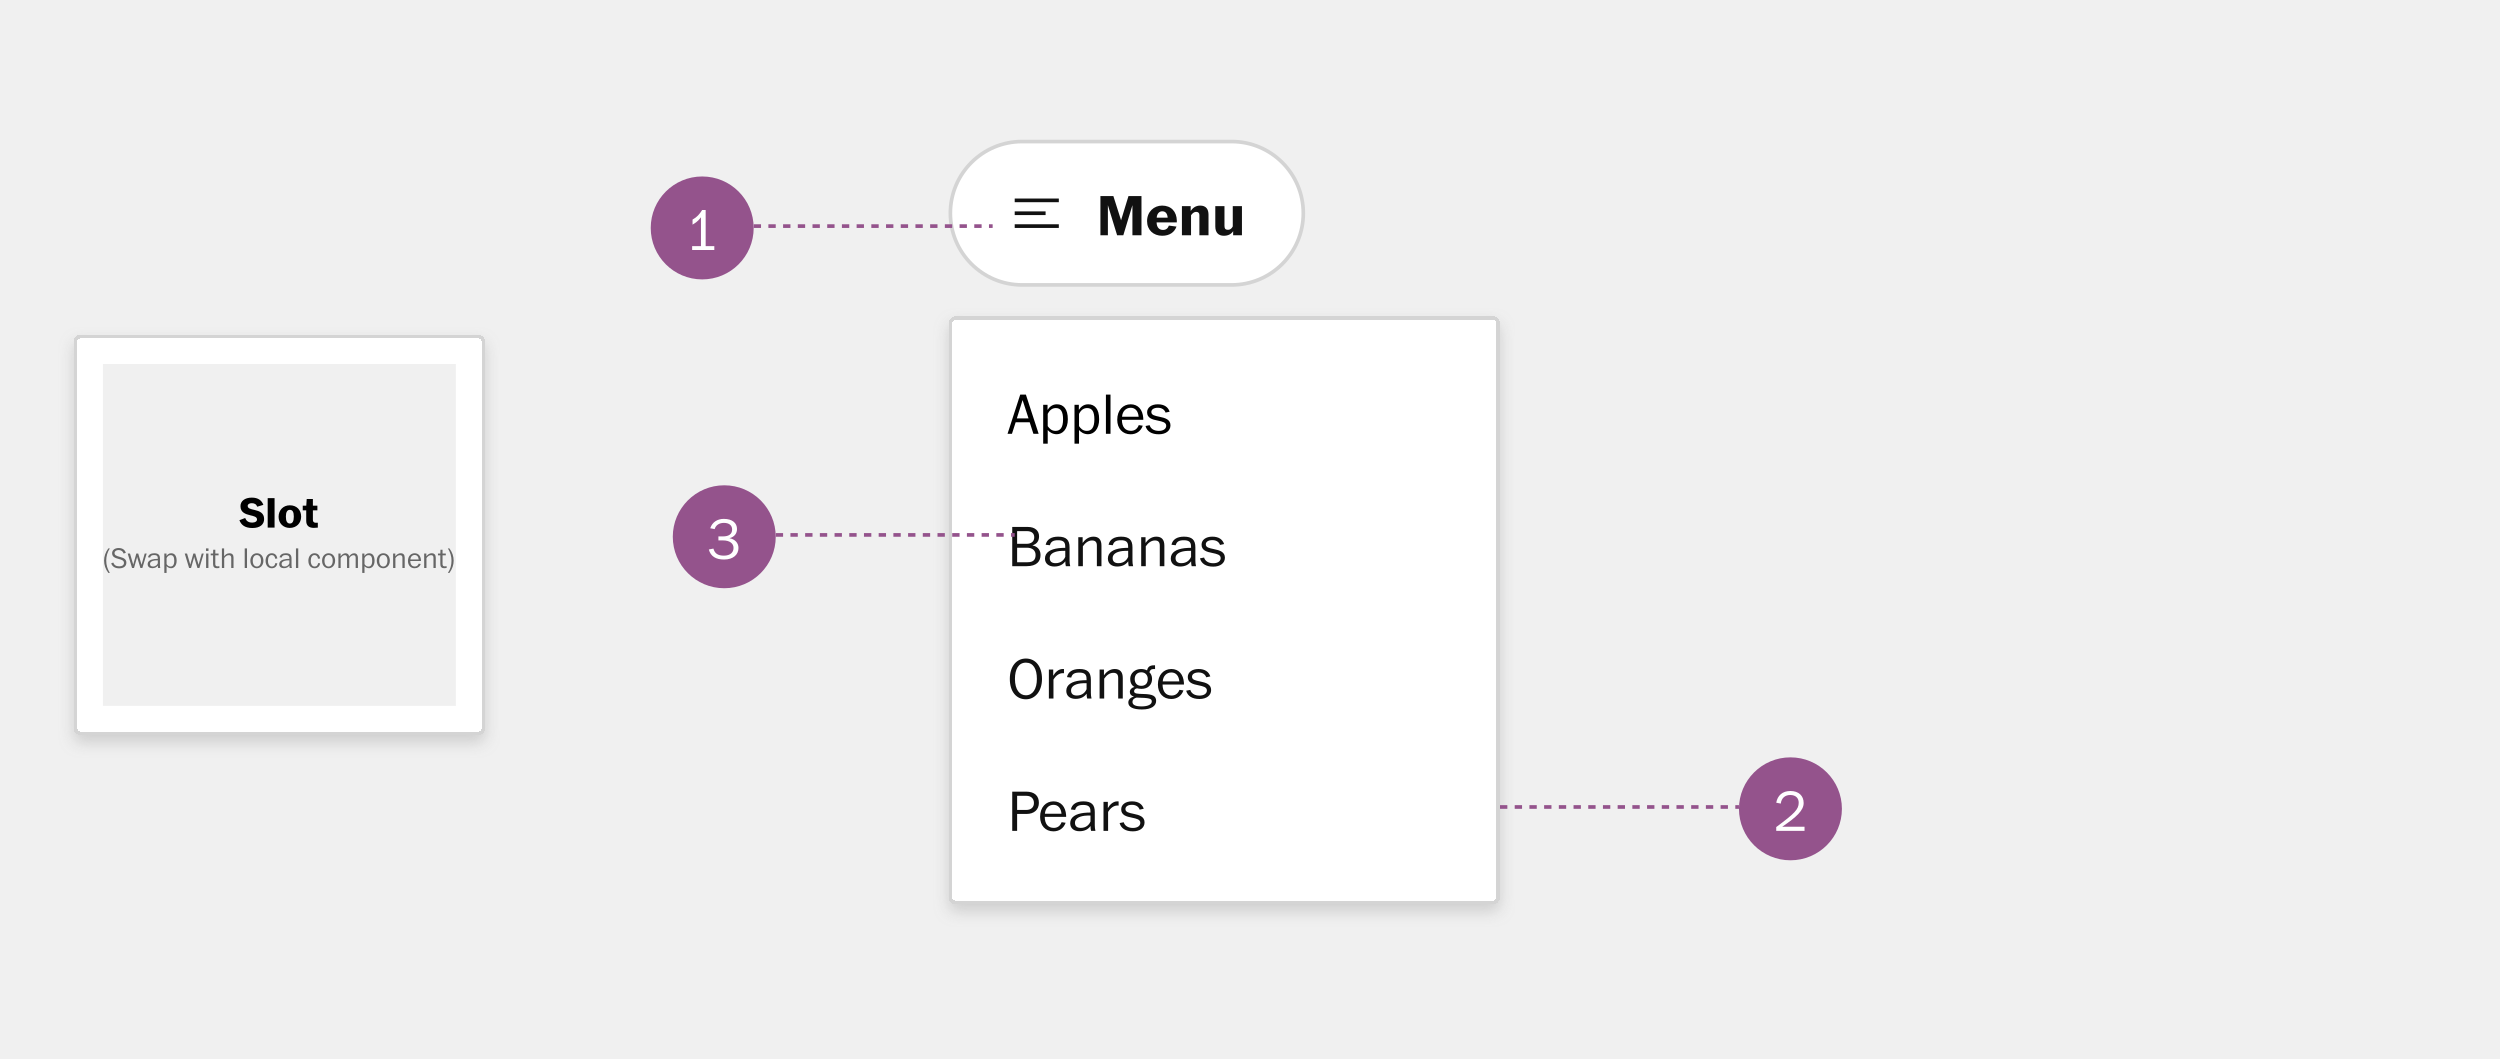
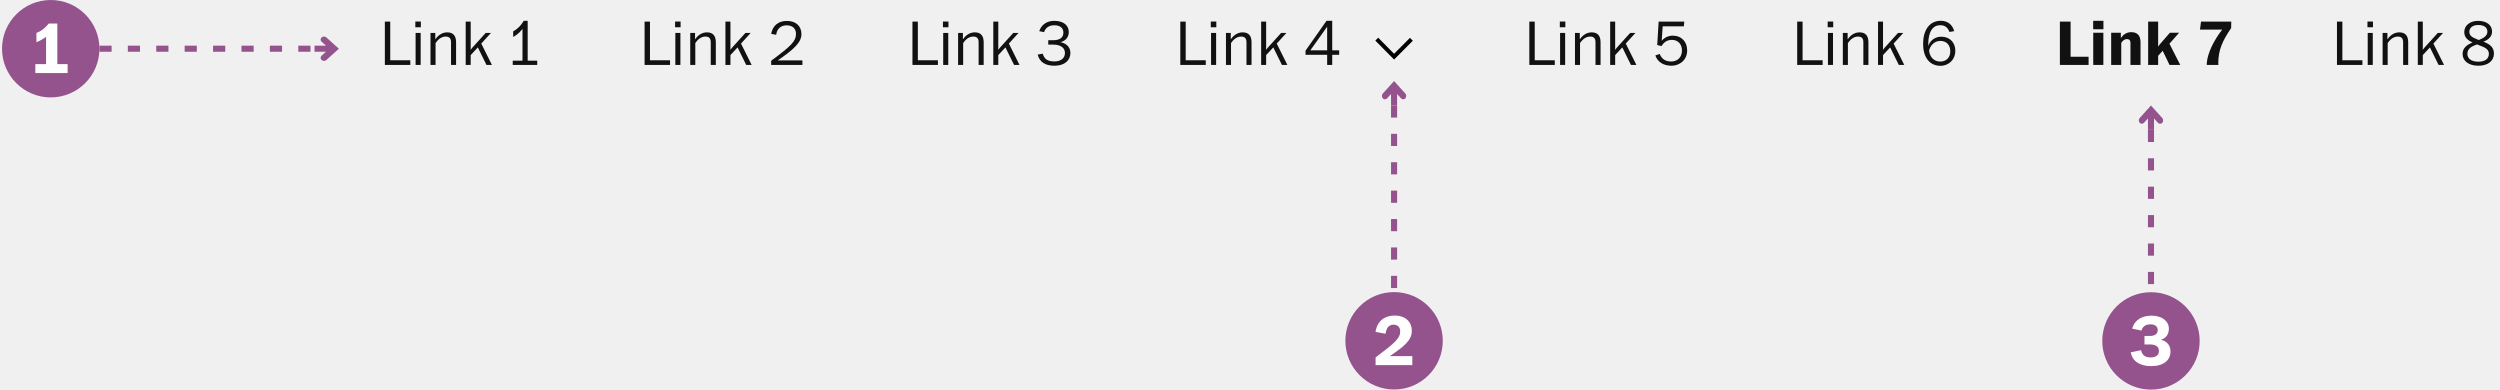
- <svg xmlns="http://www.w3.org/2000/svg" width="680" height="288" viewBox="0 0 680 288" fill="none">
-   <rect width="680" height="288" fill="#F0F0F0" />
-   <g filter="url(#filter0_d_1804_627)">
-     <rect x="258" y="86" width="150" height="160" rx="2" fill="white" shape-rendering="crispEdges" />
-     <path d="M275.248 118L276.256 114.864H280.08L281.088 118H282.512L279.04 107.328H277.504L274.048 118H275.248ZM278.144 108.816L279.76 113.808H276.576L278.144 108.816ZM287.443 118.112C289.027 118.112 290.451 116.72 290.451 114.048C290.451 111.2 289.235 109.968 287.475 109.968C286.211 109.968 285.411 110.736 284.931 111.504V110.112H283.747V120.672H284.979V116.96C285.459 117.536 286.291 118.112 287.443 118.112ZM287.107 117.2C285.971 117.2 285.395 116.496 284.979 115.904V112.576C285.539 111.472 286.275 110.992 287.187 110.992C288.547 110.992 289.155 111.968 289.155 114.08C289.155 116.352 288.355 117.2 287.107 117.2ZM295.959 118.112C297.543 118.112 298.967 116.72 298.967 114.048C298.967 111.2 297.751 109.968 295.991 109.968C294.727 109.968 293.927 110.736 293.447 111.504V110.112H292.263V120.672H293.495V116.96C293.975 117.536 294.807 118.112 295.959 118.112ZM295.623 117.2C294.487 117.2 293.911 116.496 293.495 115.904V112.576C294.055 111.472 294.791 110.992 295.703 110.992C297.063 110.992 297.671 111.968 297.671 114.08C297.671 116.352 296.871 117.2 295.623 117.2ZM302.058 118V107.328H300.81V118H302.058ZM307.505 118.128C309.073 118.128 310.289 117.312 310.833 115.792L309.745 115.632C309.297 116.8 308.481 117.184 307.617 117.184C306.081 117.184 305.185 116.176 305.153 114.192H310.977C310.961 114.016 310.977 113.84 310.961 113.664C310.801 111.472 309.601 109.968 307.537 109.968C305.505 109.968 303.889 111.52 303.889 114.192C303.889 116.544 305.345 118.128 307.505 118.128ZM305.201 113.344C305.297 111.856 306.273 110.912 307.537 110.912C308.801 110.912 309.585 111.824 309.713 113.344H305.201ZM315.196 118.128C317.116 118.128 318.364 117.152 318.364 115.696C318.364 114.128 316.988 113.68 315.372 113.36C314.108 113.088 313.164 112.928 313.164 112.064C313.164 111.344 313.884 110.912 314.94 110.912C316.012 110.912 316.732 111.392 317.036 112.224L318.14 111.984C317.74 110.752 316.716 109.968 314.94 109.968C313.18 109.968 312.012 110.848 312.012 112.144C312.012 113.696 313.372 114.112 314.988 114.416C316.156 114.672 317.212 114.864 317.212 115.808C317.212 116.64 316.444 117.2 315.196 117.2C313.836 117.2 312.956 116.576 312.7 115.648L311.58 115.872C311.964 117.312 313.196 118.128 315.196 118.128Z" fill="black" />
-     <path d="M275.328 154H279.248C282 154 283.024 152.672 283.024 150.96C283.024 149.312 281.92 148.544 280.8 148.352C282.048 147.952 282.624 147.152 282.624 145.856C282.624 144.48 281.632 143.328 279.568 143.328H275.328V154ZM276.656 148.976H279.296C280.88 148.976 281.68 149.776 281.68 150.96C281.68 152.224 281.072 152.928 279.504 152.928H276.656V148.976ZM276.656 144.464H279.296C280.624 144.464 281.312 145.088 281.312 146.144C281.312 147.312 280.496 147.92 279.184 147.92H276.656V144.464ZM286.744 154.096C288.216 154.096 289.144 153.536 289.768 152.672C289.752 153.072 289.816 153.728 289.912 154H291.096C290.968 153.504 290.92 152.96 290.92 152.464V148.88C290.92 146.896 290.056 145.968 287.816 145.968C285.944 145.968 284.712 146.736 284.424 148.176L285.576 148.304C285.832 147.296 286.504 146.944 287.784 146.944C289.112 146.944 289.624 147.408 289.72 148.272C289.752 148.464 289.752 148.736 289.752 149.008C289.128 149.024 288.6 149.024 287.96 149.104C285.8 149.36 284.232 150.208 284.232 151.92C284.232 153.36 285.352 154.096 286.744 154.096ZM287.112 153.184C286.056 153.184 285.528 152.704 285.528 151.792C285.528 150.8 286.408 150.112 288.12 149.888C288.616 149.824 289.192 149.824 289.752 149.824V151.456C289.416 152.272 288.616 153.184 287.112 153.184ZM294.542 154V148.592C295.198 147.648 296.03 147.008 297.038 147.008C297.934 147.008 298.35 147.456 298.35 148.4V154H299.598V148.416C299.598 146.8 298.878 145.968 297.406 145.968C295.998 145.968 295.022 146.896 294.478 147.68V146.112H293.294V154H294.542ZM303.854 154.096C305.326 154.096 306.254 153.536 306.878 152.672C306.862 153.072 306.926 153.728 307.022 154H308.206C308.078 153.504 308.03 152.96 308.03 152.464V148.88C308.03 146.896 307.166 145.968 304.926 145.968C303.054 145.968 301.822 146.736 301.534 148.176L302.686 148.304C302.942 147.296 303.614 146.944 304.894 146.944C306.222 146.944 306.734 147.408 306.83 148.272C306.862 148.464 306.862 148.736 306.862 149.008C306.238 149.024 305.71 149.024 305.07 149.104C302.91 149.36 301.342 150.208 301.342 151.92C301.342 153.36 302.462 154.096 303.854 154.096ZM304.222 153.184C303.166 153.184 302.638 152.704 302.638 151.792C302.638 150.8 303.518 150.112 305.23 149.888C305.726 149.824 306.302 149.824 306.862 149.824V151.456C306.526 152.272 305.726 153.184 304.222 153.184ZM311.651 154V148.592C312.307 147.648 313.139 147.008 314.147 147.008C315.043 147.008 315.459 147.456 315.459 148.4V154H316.707V148.416C316.707 146.8 315.987 145.968 314.515 145.968C313.107 145.968 312.131 146.896 311.587 147.68V146.112H310.403V154H311.651ZM320.963 154.096C322.435 154.096 323.363 153.536 323.987 152.672C323.971 153.072 324.035 153.728 324.131 154H325.315C325.187 153.504 325.139 152.96 325.139 152.464V148.88C325.139 146.896 324.275 145.968 322.035 145.968C320.163 145.968 318.931 146.736 318.643 148.176L319.795 148.304C320.051 147.296 320.723 146.944 322.003 146.944C323.331 146.944 323.843 147.408 323.939 148.272C323.971 148.464 323.971 148.736 323.971 149.008C323.347 149.024 322.819 149.024 322.179 149.104C320.019 149.36 318.451 150.208 318.451 151.92C318.451 153.36 319.571 154.096 320.963 154.096ZM321.331 153.184C320.275 153.184 319.747 152.704 319.747 151.792C319.747 150.8 320.627 150.112 322.339 149.888C322.835 149.824 323.411 149.824 323.971 149.824V151.456C323.635 152.272 322.835 153.184 321.331 153.184ZM330.009 154.128C331.929 154.128 333.177 153.152 333.177 151.696C333.177 150.128 331.801 149.68 330.185 149.36C328.921 149.088 327.977 148.928 327.977 148.064C327.977 147.344 328.697 146.912 329.753 146.912C330.825 146.912 331.545 147.392 331.849 148.224L332.953 147.984C332.553 146.752 331.529 145.968 329.753 145.968C327.993 145.968 326.825 146.848 326.825 148.144C326.825 149.696 328.185 150.112 329.801 150.416C330.969 150.672 332.025 150.864 332.025 151.808C332.025 152.64 331.257 153.2 330.009 153.2C328.649 153.2 327.769 152.576 327.513 151.648L326.393 151.872C326.777 153.312 328.009 154.128 330.009 154.128Z" fill="#111111" />
-     <path d="M279.04 190.208C281.6 190.208 283.424 187.952 283.424 184.672C283.424 181.2 281.632 179.12 279.04 179.12C276.512 179.12 274.672 181.216 274.672 184.672C274.672 188.128 276.448 190.208 279.04 190.208ZM279.04 189.12C277.392 189.12 276.064 187.648 276.064 184.672C276.064 181.984 277.072 180.24 279.04 180.24C281.04 180.24 282.032 181.904 282.032 184.672C282.032 187.424 280.896 189.12 279.04 189.12ZM286.542 190V184.848C287.198 183.744 288.126 183.104 289.054 183.104C289.15 183.104 289.31 183.104 289.406 183.12V181.984C289.278 181.968 289.182 181.968 289.038 181.968C287.918 181.968 286.99 182.88 286.478 183.808V182.112H285.294V190H286.542ZM292.541 190.096C294.013 190.096 294.941 189.536 295.565 188.672C295.549 189.072 295.613 189.728 295.709 190H296.893C296.765 189.504 296.717 188.96 296.717 188.464V184.88C296.717 182.896 295.853 181.968 293.613 181.968C291.741 181.968 290.509 182.736 290.221 184.176L291.373 184.304C291.629 183.296 292.301 182.944 293.581 182.944C294.909 182.944 295.421 183.408 295.517 184.272C295.549 184.464 295.549 184.736 295.549 185.008C294.925 185.024 294.397 185.024 293.757 185.104C291.597 185.36 290.029 186.208 290.029 187.92C290.029 189.36 291.149 190.096 292.541 190.096ZM292.909 189.184C291.853 189.184 291.325 188.704 291.325 187.792C291.325 186.8 292.205 186.112 293.917 185.888C294.413 185.824 294.989 185.824 295.549 185.824V187.456C295.213 188.272 294.413 189.184 292.909 189.184ZM300.339 190V184.592C300.995 183.648 301.827 183.008 302.835 183.008C303.731 183.008 304.147 183.456 304.147 184.4V190H305.395V184.416C305.395 182.8 304.675 181.968 303.203 181.968C301.795 181.968 300.819 182.896 300.275 183.68V182.112H299.091V190H300.339ZM310.612 192.976C313.172 192.976 314.468 192.016 314.468 190.64C314.468 189.344 313.572 188.816 311.06 188.768C309.46 188.72 308.468 188.72 308.468 188.016C308.468 187.536 308.916 187.232 309.332 187.232C309.46 187.264 309.972 187.376 310.484 187.376C312.276 187.376 313.364 186.24 313.364 184.672C313.364 183.856 313.06 183.232 312.644 182.864C312.772 182.288 313.108 181.952 313.908 181.968C314.004 181.968 314.084 181.984 314.18 182L314.164 180.96C314.116 180.96 314.02 180.96 313.972 180.96C312.628 180.944 312.196 181.488 312.004 182.352C311.524 182.096 310.948 181.968 310.356 181.968C308.772 181.968 307.412 183.056 307.412 184.672C307.412 185.632 307.796 186.448 308.564 186.848C307.86 187.04 307.316 187.52 307.316 188.192C307.316 188.8 307.636 189.248 308.436 189.472C307.476 189.712 306.9 190.304 306.9 191.088C306.9 192.304 308.18 192.976 310.612 192.976ZM310.42 186.544C309.348 186.544 308.644 185.904 308.644 184.672C308.644 183.68 309.252 182.864 310.42 182.864C311.604 182.864 312.196 183.728 312.196 184.688C312.196 185.872 311.54 186.544 310.42 186.544ZM310.516 192.144C308.756 192.144 308.036 191.696 308.036 190.944C308.036 190.24 308.516 189.92 309.14 189.744C312.692 189.824 313.284 190 313.284 190.8C313.284 191.6 312.276 192.144 310.516 192.144ZM318.568 190.128C320.136 190.128 321.352 189.312 321.896 187.792L320.808 187.632C320.36 188.8 319.544 189.184 318.68 189.184C317.144 189.184 316.248 188.176 316.216 186.192H322.04C322.024 186.016 322.04 185.84 322.024 185.664C321.864 183.472 320.664 181.968 318.6 181.968C316.568 181.968 314.952 183.52 314.952 186.192C314.952 188.544 316.408 190.128 318.568 190.128ZM316.264 185.344C316.36 183.856 317.336 182.912 318.6 182.912C319.864 182.912 320.648 183.824 320.776 185.344H316.264ZM326.259 190.128C328.179 190.128 329.427 189.152 329.427 187.696C329.427 186.128 328.051 185.68 326.435 185.36C325.171 185.088 324.227 184.928 324.227 184.064C324.227 183.344 324.947 182.912 326.003 182.912C327.075 182.912 327.795 183.392 328.099 184.224L329.203 183.984C328.803 182.752 327.779 181.968 326.003 181.968C324.243 181.968 323.075 182.848 323.075 184.144C323.075 185.696 324.435 186.112 326.051 186.416C327.219 186.672 328.275 186.864 328.275 187.808C328.275 188.64 327.507 189.2 326.259 189.2C324.899 189.2 324.019 188.576 323.763 187.648L322.643 187.872C323.027 189.312 324.259 190.128 326.259 190.128Z" fill="#111111" />
-     <path d="M276.656 226V221.392H279.248C281.296 221.392 282.576 220.208 282.576 218.368C282.576 216.48 281.424 215.328 279.104 215.328H275.328V226H276.656ZM276.656 216.464H279.216C280.432 216.464 281.232 217.216 281.232 218.416C281.232 219.6 280.432 220.304 279.12 220.304H276.656V216.464ZM286.521 226.128C288.089 226.128 289.305 225.312 289.849 223.792L288.761 223.632C288.313 224.8 287.497 225.184 286.633 225.184C285.097 225.184 284.201 224.176 284.169 222.192H289.993C289.977 222.016 289.993 221.84 289.977 221.664C289.817 219.472 288.617 217.968 286.553 217.968C284.521 217.968 282.905 219.52 282.905 222.192C282.905 224.544 284.361 226.128 286.521 226.128ZM284.217 221.344C284.313 219.856 285.289 218.912 286.553 218.912C287.817 218.912 288.601 219.824 288.729 221.344H284.217ZM293.604 226.096C295.076 226.096 296.004 225.536 296.628 224.672C296.612 225.072 296.676 225.728 296.772 226H297.956C297.828 225.504 297.78 224.96 297.78 224.464V220.88C297.78 218.896 296.916 217.968 294.676 217.968C292.804 217.968 291.572 218.736 291.284 220.176L292.436 220.304C292.692 219.296 293.364 218.944 294.644 218.944C295.972 218.944 296.484 219.408 296.58 220.272C296.612 220.464 296.612 220.736 296.612 221.008C295.988 221.024 295.46 221.024 294.82 221.104C292.66 221.36 291.092 222.208 291.092 223.92C291.092 225.36 292.212 226.096 293.604 226.096ZM293.972 225.184C292.916 225.184 292.388 224.704 292.388 223.792C292.388 222.8 293.268 222.112 294.98 221.888C295.476 221.824 296.052 221.824 296.612 221.824V223.456C296.276 224.272 295.476 225.184 293.972 225.184ZM301.401 226V220.848C302.057 219.744 302.985 219.104 303.913 219.104C304.009 219.104 304.169 219.104 304.265 219.12V217.984C304.137 217.968 304.041 217.968 303.897 217.968C302.777 217.968 301.849 218.88 301.337 219.808V218.112H300.153V226H301.401ZM308.149 226.128C310.069 226.128 311.317 225.152 311.317 223.696C311.317 222.128 309.941 221.68 308.325 221.36C307.061 221.088 306.117 220.928 306.117 220.064C306.117 219.344 306.837 218.912 307.893 218.912C308.965 218.912 309.685 219.392 309.989 220.224L311.093 219.984C310.693 218.752 309.669 217.968 307.893 217.968C306.133 217.968 304.965 218.848 304.965 220.144C304.965 221.696 306.325 222.112 307.941 222.416C309.109 222.672 310.165 222.864 310.165 223.808C310.165 224.64 309.397 225.2 308.149 225.2C306.789 225.2 305.909 224.576 305.653 223.648L304.533 223.872C304.917 225.312 306.149 226.128 308.149 226.128Z" fill="#111111" />
-     <rect x="258.5" y="86.5" width="149" height="159" rx="1.5" stroke="#D4D4D4" shape-rendering="crispEdges" />
+ <svg xmlns="http://www.w3.org/2000/svg" width="616" height="96" viewBox="0 0 616 96" fill="none">
+   <g clip-path="url(#uutvq5ov7a)">
+     <path d="M101.1 16.002h-6.272V5.33h1.328v9.52h4.944v1.152zm2.6-9.28h-1.36V5.314h1.36v1.408zm-.048 9.28h-1.248V8.114h1.248v7.888zm3.671 0h-1.248V8.114h1.184v1.568c.544-.784 1.52-1.712 2.928-1.712 1.472 0 2.192.832 2.192 2.448v5.584h-1.248v-5.6c0-.944-.416-1.392-1.312-1.392-1.008 0-1.84.64-2.496 1.584v5.408zm8.656 0h-1.232V5.33h1.232v6.176l-.016.768.448-.56 3.264-3.6h1.296l-2.384 2.624 2.624 5.264h-1.344l-2.128-4.32-1.76 1.888v2.432zm16.392 0h-6.032v-1.056h2.4v-7.84c-.384.448-.768 1.136-2.288 2V7.73c1.168-.64 1.92-1.472 2.608-2.608h.96v9.824h2.352v1.056z" fill="#111" />
  </g>
-   <g filter="url(#filter1_d_1804_627)">
-     <rect x="20" y="91" width="112" height="109.001" rx="2" fill="white" shape-rendering="crispEdges" />
-     <rect width="96" height="93.001" transform="translate(28 99)" fill="#F0F0F0" />
-     <path d="M68.648 143.62C70.796 143.62 71.84 142.6 71.84 141.184C71.84 139.516 70.592 139.024 69.26 138.712C68.156 138.448 67.376 138.316 67.376 137.608C67.376 137.14 67.82 136.864 68.48 136.864C69.212 136.864 69.74 137.164 69.968 137.824L71.636 137.32C71.18 136.096 70.196 135.352 68.504 135.352C66.572 135.352 65.408 136.312 65.408 137.668C65.408 139.432 66.824 139.852 68.06 140.152C69.032 140.392 69.908 140.56 69.908 141.292C69.908 141.82 69.404 142.144 68.612 142.144C67.52 142.144 67.004 141.676 66.68 140.896L65.12 141.496C65.588 142.708 66.524 143.62 68.648 143.62ZM74.682 143.5V135.496H72.81V143.5H74.682ZM78.802 143.596C80.662 143.596 81.91 142.276 81.91 140.536C81.91 138.688 80.686 137.44 78.838 137.44C77.074 137.44 75.778 138.724 75.778 140.572C75.778 142.312 77.026 143.596 78.802 143.596ZM78.862 142.396C78.118 142.396 77.758 141.808 77.758 140.512C77.758 139.252 78.142 138.676 78.85 138.676C79.582 138.676 79.918 139.264 79.918 140.512C79.918 141.82 79.546 142.396 78.862 142.396ZM85.369 143.584C85.741 143.584 86.161 143.548 86.449 143.512V142.18C86.197 142.204 85.969 142.204 85.741 142.18C85.297 142.12 85.105 141.856 85.105 141.388V138.808H86.329V137.548H85.105V135.724H83.425L83.305 137.548H82.345V138.808H83.293V141.688C83.293 142.948 84.013 143.584 85.369 143.584Z" fill="black" />
-     <path d="M29.464 149.164C28.696 150.212 28.312 151.348 28.312 152.492C28.312 153.692 28.704 154.828 29.472 155.836H29.88C29.224 154.772 28.896 153.684 28.896 152.5C28.896 151.268 29.208 150.196 29.872 149.164H29.464ZM32.437 154.588C33.653 154.588 34.373 153.996 34.373 153.052C34.373 152.156 33.765 151.78 32.645 151.484C31.549 151.196 31.157 150.996 31.157 150.404C31.157 149.948 31.597 149.612 32.269 149.612C32.941 149.612 33.453 149.964 33.613 150.564L34.229 150.372C33.973 149.54 33.277 149.06 32.277 149.06C31.245 149.06 30.493 149.612 30.493 150.476C30.493 151.42 31.237 151.772 32.221 152.02C33.101 152.252 33.717 152.444 33.717 153.108C33.717 153.716 33.229 154.044 32.445 154.044C31.509 154.044 31.053 153.66 30.805 153.012L30.237 153.236C30.589 154.124 31.277 154.588 32.437 154.588ZM36.448 154.5L37.216 151.812L37.296 151.468L37.392 151.828L38.192 154.5H38.72L39.896 150.556H39.36L38.592 153.292L38.488 153.628L38.4 153.276L37.592 150.556H37.08L36.328 153.252L36.232 153.612L36.144 153.252L35.36 150.556H34.728L35.92 154.5H36.448ZM41.419 154.548C42.155 154.548 42.619 154.268 42.931 153.836C42.923 154.036 42.955 154.364 43.003 154.5H43.595C43.531 154.252 43.507 153.98 43.507 153.732V151.94C43.507 150.948 43.075 150.484 41.955 150.484C41.019 150.484 40.403 150.868 40.259 151.588L40.835 151.652C40.963 151.148 41.299 150.972 41.939 150.972C42.603 150.972 42.859 151.204 42.907 151.636C42.923 151.732 42.923 151.868 42.923 152.004C42.611 152.012 42.347 152.012 42.027 152.052C40.947 152.18 40.163 152.604 40.163 153.46C40.163 154.18 40.723 154.548 41.419 154.548ZM41.603 154.092C41.075 154.092 40.811 153.852 40.811 153.396C40.811 152.9 41.251 152.556 42.107 152.444C42.355 152.412 42.643 152.412 42.923 152.412V153.228C42.755 153.636 42.355 154.092 41.603 154.092ZM46.542 154.556C47.334 154.556 48.046 153.86 48.046 152.524C48.046 151.1 47.438 150.484 46.558 150.484C45.926 150.484 45.526 150.868 45.286 151.252V150.556H44.694V155.836H45.31V153.98C45.55 154.268 45.966 154.556 46.542 154.556ZM46.374 154.1C45.806 154.1 45.518 153.748 45.31 153.452V151.788C45.59 151.236 45.958 150.996 46.414 150.996C47.094 150.996 47.398 151.484 47.398 152.54C47.398 153.676 46.998 154.1 46.374 154.1ZM51.963 154.5L52.731 151.812L52.811 151.468L52.907 151.828L53.707 154.5H54.235L55.411 150.556H54.875L54.107 153.292L54.003 153.628L53.915 153.276L53.107 150.556H52.595L51.843 153.252L51.747 153.612L51.659 153.252L50.875 150.556H50.243L51.435 154.5H51.963ZM56.709 149.86V149.156H56.029V149.86H56.709ZM56.685 154.5V150.556H56.061V154.5H56.685ZM59.001 154.556C59.217 154.556 59.457 154.532 59.673 154.492V154.004C59.529 154.028 59.297 154.052 59.113 154.052C58.777 154.044 58.561 153.86 58.561 153.444V151.052H59.449V150.556H58.561V149.524H57.993L57.961 150.556H57.313V151.052H57.953V153.412C57.953 154.228 58.337 154.556 59.001 154.556ZM60.982 154.5V151.804C61.31 151.332 61.702 151.004 62.254 151.004C62.654 151.004 62.894 151.228 62.894 151.708V154.5H63.518V151.66C63.518 151.012 63.23 150.484 62.43 150.484C61.694 150.484 61.214 150.924 60.958 151.332V149.164H60.358V154.5H60.982ZM67.185 154.5V149.164H66.561V154.5H67.185ZM69.861 154.564C70.837 154.564 71.645 153.756 71.645 152.516C71.645 151.3 70.941 150.484 69.861 150.484C68.893 150.484 68.093 151.276 68.093 152.508C68.093 153.756 68.845 154.564 69.861 154.564ZM69.853 154.1C69.189 154.1 68.749 153.508 68.749 152.516C68.749 151.5 69.229 150.972 69.853 150.972C70.509 150.972 70.989 151.484 70.989 152.508C70.989 153.572 70.501 154.1 69.853 154.1ZM73.93 154.564C74.713 154.564 75.297 154.108 75.433 153.22L74.889 153.164C74.769 153.82 74.466 154.1 73.945 154.1C73.353 154.1 72.889 153.612 72.889 152.524C72.889 151.54 73.273 150.98 73.906 150.98C74.45 150.98 74.761 151.332 74.858 151.98L75.442 151.908C75.266 150.94 74.737 150.484 73.897 150.484C72.897 150.484 72.234 151.364 72.234 152.508C72.234 153.828 72.962 154.564 73.93 154.564ZM77.208 154.548C77.944 154.548 78.408 154.268 78.72 153.836C78.712 154.036 78.744 154.364 78.792 154.5H79.384C79.32 154.252 79.296 153.98 79.296 153.732V151.94C79.296 150.948 78.864 150.484 77.744 150.484C76.808 150.484 76.192 150.868 76.048 151.588L76.624 151.652C76.752 151.148 77.088 150.972 77.728 150.972C78.392 150.972 78.648 151.204 78.696 151.636C78.712 151.732 78.712 151.868 78.712 152.004C78.4 152.012 78.136 152.012 77.816 152.052C76.736 152.18 75.952 152.604 75.952 153.46C75.952 154.18 76.512 154.548 77.208 154.548ZM77.392 154.092C76.864 154.092 76.6 153.852 76.6 153.396C76.6 152.9 77.04 152.556 77.896 152.444C78.144 152.412 78.432 152.412 78.712 152.412V153.228C78.544 153.636 78.144 154.092 77.392 154.092ZM81.123 154.5V149.164H80.499V154.5H81.123ZM85.57 154.564C86.354 154.564 86.938 154.108 87.074 153.22L86.53 153.164C86.41 153.82 86.106 154.1 85.586 154.1C84.994 154.1 84.53 153.612 84.53 152.524C84.53 151.54 84.914 150.98 85.546 150.98C86.09 150.98 86.402 151.332 86.498 151.98L87.082 151.908C86.906 150.94 86.378 150.484 85.538 150.484C84.538 150.484 83.874 151.364 83.874 152.508C83.874 153.828 84.602 154.564 85.57 154.564ZM89.369 154.564C90.345 154.564 91.153 153.756 91.153 152.516C91.153 151.3 90.449 150.484 89.369 150.484C88.401 150.484 87.601 151.276 87.601 152.508C87.601 153.756 88.353 154.564 89.369 154.564ZM89.361 154.1C88.697 154.1 88.257 153.508 88.257 152.516C88.257 151.5 88.737 150.972 89.361 150.972C90.017 150.972 90.497 151.484 90.497 152.508C90.497 153.572 90.009 154.1 89.361 154.1ZM92.661 154.5V151.796C93.021 151.292 93.349 150.996 93.805 150.996C94.189 150.996 94.389 151.26 94.389 151.732V154.5H94.997V151.804C95.245 151.412 95.653 151.012 96.141 151.012C96.525 151.012 96.741 151.228 96.741 151.74V154.5H97.357V151.7C97.357 151.38 97.277 151.124 97.157 150.94C96.997 150.644 96.725 150.492 96.317 150.492C95.693 150.492 95.229 150.94 94.957 151.372C94.909 150.812 94.541 150.484 93.965 150.484C93.397 150.484 92.877 150.956 92.645 151.348V150.556H92.045V154.5H92.661ZM100.378 154.556C101.17 154.556 101.882 153.86 101.882 152.524C101.882 151.1 101.274 150.484 100.394 150.484C99.762 150.484 99.362 150.868 99.122 151.252V150.556H98.53V155.836H99.146V153.98C99.386 154.268 99.802 154.556 100.378 154.556ZM100.21 154.1C99.642 154.1 99.354 153.748 99.146 153.452V151.788C99.426 151.236 99.794 150.996 100.25 150.996C100.93 150.996 101.234 151.484 101.234 152.54C101.234 153.676 100.834 154.1 100.21 154.1ZM104.252 154.564C105.228 154.564 106.036 153.756 106.036 152.516C106.036 151.3 105.332 150.484 104.252 150.484C103.284 150.484 102.484 151.276 102.484 152.508C102.484 153.756 103.236 154.564 104.252 154.564ZM104.243 154.1C103.58 154.1 103.14 153.508 103.14 152.516C103.14 151.5 103.62 150.972 104.243 150.972C104.9 150.972 105.38 151.484 105.38 152.508C105.38 153.572 104.892 154.1 104.243 154.1ZM107.552 154.5V151.796C107.88 151.324 108.296 151.004 108.8 151.004C109.248 151.004 109.456 151.228 109.456 151.7V154.5H110.08V151.708C110.08 150.9 109.72 150.484 108.984 150.484C108.28 150.484 107.792 150.948 107.52 151.34V150.556H106.928V154.5H107.552ZM112.776 154.564C113.56 154.564 114.168 154.156 114.44 153.396L113.896 153.316C113.672 153.9 113.264 154.092 112.832 154.092C112.064 154.092 111.616 153.588 111.6 152.596H114.512C114.504 152.508 114.512 152.42 114.504 152.332C114.424 151.236 113.824 150.484 112.792 150.484C111.776 150.484 110.968 151.26 110.968 152.596C110.968 153.772 111.696 154.564 112.776 154.564ZM111.624 152.172C111.672 151.428 112.16 150.956 112.792 150.956C113.424 150.956 113.816 151.412 113.88 152.172H111.624ZM115.997 154.5V151.796C116.325 151.324 116.741 151.004 117.245 151.004C117.693 151.004 117.901 151.228 117.901 151.7V154.5H118.525V151.708C118.525 150.9 118.165 150.484 117.429 150.484C116.725 150.484 116.237 150.948 115.965 151.34V150.556H115.373V154.5H115.997ZM120.813 154.556C121.029 154.556 121.269 154.532 121.485 154.492V154.004C121.341 154.028 121.109 154.052 120.925 154.052C120.589 154.044 120.373 153.86 120.373 153.444V151.052H121.261V150.556H120.373V149.524H119.805L119.773 150.556H119.125V151.052H119.765V153.412C119.765 154.228 120.149 154.556 120.813 154.556ZM121.826 149.164C122.49 150.228 122.81 151.316 122.81 152.5C122.81 153.732 122.506 154.804 121.834 155.836H122.242C123.01 154.788 123.394 153.652 123.394 152.508C123.394 151.3 123.002 150.172 122.234 149.164H121.826Z" fill="#666666" />
-     <rect x="20.5" y="91.5" width="111" height="108.001" rx="1.5" stroke="#D4D4D4" shape-rendering="crispEdges" />
+   <g clip-path="url(#ayp4cybfeb)">
+     <path d="M165.1 16.002h-6.272V5.33h1.328v9.52h4.944v1.152zm2.6-9.28h-1.36V5.314h1.36v1.408zm-.048 9.28h-1.248V8.114h1.248v7.888zm3.671 0h-1.248V8.114h1.184v1.568c.544-.784 1.52-1.712 2.928-1.712 1.472 0 2.192.832 2.192 2.448v5.584h-1.248v-5.6c0-.944-.416-1.392-1.312-1.392-1.008 0-1.84.64-2.496 1.584v5.408zm8.656 0h-1.232V5.33h1.232v6.176l-.016.768.448-.56 3.264-3.6h1.296l-2.384 2.624 2.624 5.264h-1.344l-2.128-4.32-1.76 1.888v2.432zm17.736 0h-7.696v-1.04c4.976-3.68 6.112-4.816 6.112-6.624 0-1.168-.72-2.096-2.304-2.096-1.392 0-2.384.816-2.576 2.336l-1.232-.24c.352-1.936 1.664-3.184 3.856-3.184 2.256 0 3.6 1.296 3.6 3.264 0 2.016-1.872 3.76-5.84 6.464h6.08v1.12z" fill="#111" />
  </g>
-   <rect x="183" y="132" width="28" height="28" rx="14" fill="#94538C" />
-   <path d="M196.944 152.192C199.472 152.192 200.864 150.832 200.864 149.056C200.864 147.648 199.92 146.688 198.416 146.384C199.728 146.064 200.464 145.136 200.464 143.888C200.464 142.288 199.232 141.136 196.88 141.136C195.12 141.136 193.744 142.016 193.184 143.68L194.384 143.92C194.688 142.88 195.584 142.224 196.912 142.224C198.288 142.224 199.136 142.88 199.136 144.016C199.136 145.248 198.288 145.904 196.64 145.904H195.408V146.992H196.64C198.512 146.992 199.52 147.824 199.52 149.04C199.52 150.208 198.688 151.136 196.912 151.136C195.248 151.136 194.416 150.544 194.048 149.216L192.8 149.456C193.296 151.344 194.72 152.192 196.944 152.192Z" fill="white" />
-   <line x1="211" y1="145.5" x2="276" y2="145.5" stroke="#94538C" stroke-dasharray="2 2" />
-   <rect x="258.5" y="38.5" width="96" height="39" rx="19.5" fill="white" />
-   <g clip-path="url(#clip0_1804_627)">
-     <path d="M288 54H276V55H288V54ZM288 61H276V62H288V61ZM284.4 57.5H276V58.5H284.4V57.5Z" fill="#111111" />
+   <g clip-path="url(#d89t4yggjc)">
+     <path d="M231.1 16.002h-6.272V5.33h1.328v9.52h4.944v1.152zm2.6-9.28h-1.36V5.314h1.36v1.408zm-.048 9.28h-1.248V8.114h1.248v7.888zm3.671 0h-1.248V8.114h1.184v1.568c.544-.784 1.52-1.712 2.928-1.712 1.472 0 2.192.832 2.192 2.448v5.584h-1.248v-5.6c0-.944-.416-1.392-1.312-1.392-1.008 0-1.84.64-2.496 1.584v5.408zm8.656 0h-1.232V5.33h1.232v6.176l-.016.768.448-.56 3.264-3.6h1.296l-2.384 2.624 2.624 5.264h-1.344l-2.128-4.32-1.76 1.888v2.432zm13.848.192c-2.224 0-3.648-.848-4.144-2.736l1.248-.24c.368 1.328 1.2 1.92 2.864 1.92 1.776 0 2.608-.928 2.608-2.096 0-1.216-1.008-2.048-2.88-2.048h-1.232V9.906h1.232c1.648 0 2.496-.656 2.496-1.888 0-1.136-.848-1.792-2.224-1.792-1.328 0-2.224.656-2.528 1.696l-1.2-.24c.56-1.664 1.936-2.544 3.696-2.544 2.352 0 3.584 1.152 3.584 2.752 0 1.248-.736 2.176-2.048 2.496 1.504.304 2.448 1.264 2.448 2.672 0 1.776-1.392 3.136-3.92 3.136z" fill="#111" />
  </g>
-   <path d="M301.346 64V55.808L303.858 64H305.538L308.018 55.808V64H310.482V53.328H306.946L304.93 59.92L302.834 53.328H299.314V64H301.346ZM316.115 64.128C318.163 64.128 319.475 63.136 320.003 61.632L317.939 61.36C317.651 62.144 317.139 62.544 316.339 62.544C315.363 62.544 314.627 61.92 314.595 60.496H320.083C320.099 60.32 320.099 60.192 320.099 60.016C320.035 57.552 318.579 55.92 316.099 55.92C313.891 55.92 312.003 57.584 312.003 60.144C312.003 62.56 313.731 64.128 316.115 64.128ZM314.627 59.2C314.691 58.112 315.331 57.472 316.131 57.472C317.059 57.472 317.523 58.128 317.603 59.2H314.627ZM323.963 64V58.56C324.283 58.08 324.715 57.632 325.371 57.632C325.979 57.632 326.235 58 326.235 58.496V64H328.715V58.416C328.715 56.896 328.059 55.92 326.427 55.92C325.083 55.92 324.331 56.72 323.867 57.376V56.064H321.483V64H323.963ZM332.881 64.128C334.017 64.128 334.881 63.712 335.425 62.864L335.409 64H337.809V56.064H335.313V61.584C335.057 62.112 334.625 62.512 334.033 62.512C333.377 62.512 333.057 62.224 333.057 61.472V56.064H330.561V61.6C330.561 63.36 331.521 64.128 332.881 64.128Z" fill="#111111" />
-   <rect x="258.5" y="38.5" width="96" height="39" rx="19.5" stroke="#D4D4D4" />
-   <line x1="408" y1="219.5" x2="473" y2="219.5" stroke="#94538C" stroke-dasharray="2 2" />
-   <rect x="473" y="206" width="28" height="28" rx="14" fill="#94538C" />
-   <path d="M490.832 226V224.88H484.752C488.72 222.176 490.592 220.432 490.592 218.416C490.592 216.448 489.248 215.152 486.992 215.152C484.8 215.152 483.488 216.4 483.136 218.336L484.368 218.576C484.56 217.056 485.552 216.24 486.944 216.24C488.528 216.24 489.248 217.168 489.248 218.336C489.248 220.144 488.112 221.28 483.136 224.96V226H490.832Z" fill="white" />
-   <rect x="177" y="48" width="28" height="28" rx="14" fill="#94538C" />
-   <path d="M194.293 68V66.944H191.941V57.12H190.981C190.293 58.256 189.541 59.088 188.373 59.728V61.104C189.893 60.24 190.277 59.552 190.661 59.104V66.944H188.261V68H194.293Z" fill="white" />
-   <line x1="205" y1="61.5" x2="270" y2="61.5" stroke="#94538C" stroke-dasharray="2 2" />
+   <path d="M297.1 16.002h-6.272V5.33h1.328v9.52h4.944v1.152zm2.6-9.28h-1.36V5.314h1.36v1.408zm-.048 9.28h-1.248V8.114h1.248v7.888zm3.671 0h-1.248V8.114h1.184v1.568c.544-.784 1.52-1.712 2.928-1.712 1.472 0 2.192.832 2.192 2.448v5.584h-1.248v-5.6c0-.944-.416-1.392-1.312-1.392-1.008 0-1.84.64-2.496 1.584v5.408zm8.656 0h-1.232V5.33h1.232v6.176l-.016.768.448-.56 3.264-3.6h1.296l-2.384 2.624 2.624 5.264h-1.344l-2.128-4.32-1.76 1.888v2.432zm16.28 0h-1.248v-2.496h-5.328v-1.024l5.168-7.36h1.408v7.28h1.712v1.104h-1.712v2.496zm-1.248-9.424-4.144 5.824h4.144V6.578z" fill="#111" />
+   <path d="m338.88 10.002.71-.71 3.91 3.96 3.91-3.92.71.71-4.62 4.63-4.62-4.67z" fill="#000" />
+   <g clip-path="url(#lqookx9bjd)">
+     <path d="M383.1 16.002h-6.272V5.33h1.328v9.52h4.944v1.152zm2.6-9.28h-1.36V5.314h1.36v1.408zm-.048 9.28h-1.248V8.114h1.248v7.888zm3.671 0h-1.248V8.114h1.184v1.568c.544-.784 1.52-1.712 2.928-1.712 1.472 0 2.192.832 2.192 2.448v5.584h-1.248v-5.6c0-.944-.416-1.392-1.312-1.392-1.008 0-1.84.64-2.496 1.584v5.408zm8.656 0h-1.232V5.33h1.232v6.176l-.016.768.448-.56 3.264-3.6h1.296l-2.384 2.624 2.624 5.264h-1.344l-2.128-4.32-1.76 1.888v2.432zm13.864.192c-1.968 0-3.424-.928-3.968-2.528l1.072-.384c.496 1.264 1.424 1.872 2.848 1.872 1.568 0 2.64-1.072 2.64-2.72 0-1.408-.848-2.608-2.48-2.608-1.264 0-2.016.656-2.56 1.52l-1.056-.24.352-5.776h6.32l-.112 1.152h-5.216l-.24 3.584c.448-.624 1.504-1.28 2.688-1.28 2.224 0 3.584 1.504 3.584 3.632 0 2.4-1.856 3.776-3.872 3.776z" fill="#111" />
+   </g>
+   <g clip-path="url(#jh2gmspafe)">
+     <path d="M449.1 16.002h-6.272V5.33h1.328v9.52h4.944v1.152zm2.6-9.28h-1.36V5.314h1.36v1.408zm-.048 9.28h-1.248V8.114h1.248v7.888zm3.671 0h-1.248V8.114h1.184v1.568c.544-.784 1.52-1.712 2.928-1.712 1.472 0 2.192.832 2.192 2.448v5.584h-1.248v-5.6c0-.944-.416-1.392-1.312-1.392-1.008 0-1.84.64-2.496 1.584v5.408zm8.656 0h-1.232V5.33h1.232v6.176l-.016.768.448-.56 3.264-3.6h1.296l-2.384 2.624 2.624 5.264h-1.344l-2.128-4.32-1.76 1.888v2.432zm14.12.208c-2.448 0-4.24-1.84-4.24-5.36v-.128c0-3.152 1.472-5.6 4.352-5.6 1.664 0 2.848.912 3.312 2.544l-1.184.208c-.384-1.072-1.104-1.664-2.256-1.664-1.728 0-2.96 1.376-2.96 4.752 0 .048.016.288.016.352.464-1.488 1.84-2.272 3.168-2.272 2.192 0 3.488 1.488 3.488 3.504 0 2.048-1.52 3.664-3.696 3.664zm0-1.04c1.408 0 2.448-.96 2.448-2.48v-.08c0-1.44-.864-2.528-2.448-2.528-1.456 0-2.432 1.104-2.752 2.272-.016.048-.016.096-.016.144.176 1.6 1.216 2.672 2.768 2.672z" fill="#111" />
+   </g>
+   <g clip-path="url(#5ejkm1zg2f)">
+     <path d="M514.628 16.002h-7.072V5.33h2.64v8.656h4.432v2.016zm3.657-8.784h-2.528V5.122h2.528v2.096zm-.016 8.784h-2.496V8.066h2.496v7.936zm4.405 0h-2.48V8.066h2.384v1.312c.464-.656 1.216-1.456 2.56-1.456 1.632 0 2.288.976 2.288 2.496v5.584h-2.48v-5.504c0-.496-.256-.864-.864-.864-.656 0-1.088.448-1.408.928v5.44zm9.094 0h-2.464V5.33h2.464v5.424l-.032.72.448-.56 2.48-2.848h2.272l-2.384 2.704 2.656 5.232h-2.64l-1.68-3.488-1.12 1.232v2.256zM549.787 5.33l-.032 1.6c-2.192 3.168-3.152 5.488-3.168 8.544 0 .192.016.416.032.528h-2.88c0-.208.016-.416.032-.624.224-2.352 1.664-5.36 3.776-8.08h-5.472l.256-1.968h7.456z" fill="#111" />
+   </g>
+   <g clip-path="url(#v91yevbwxg)">
+     <path d="M582.1 16.002h-6.272V5.33h1.328v9.52h4.944v1.152zm2.6-9.28h-1.36V5.314h1.36v1.408zm-.048 9.28h-1.248V8.114h1.248v7.888zm3.671 0h-1.248V8.114h1.184v1.568c.544-.784 1.52-1.712 2.928-1.712 1.472 0 2.192.832 2.192 2.448v5.584h-1.248v-5.6c0-.944-.416-1.392-1.312-1.392-1.008 0-1.84.64-2.496 1.584v5.408zm8.656 0h-1.232V5.33h1.232v6.176l-.016.768.448-.56 3.264-3.6h1.296l-2.384 2.624 2.624 5.264h-1.344l-2.128-4.32-1.76 1.888v2.432zm13.688.192c-2.368 0-3.888-1.168-3.888-2.912 0-1.456 1.088-2.272 2.464-2.816-1.328-.576-2.048-1.344-2.048-2.592 0-1.488 1.296-2.736 3.408-2.736 2.128 0 3.44 1.056 3.44 2.64 0 1.264-.896 2-2.128 2.496 1.504.576 2.592 1.312 2.592 2.928 0 1.728-1.376 2.992-3.84 2.992zm.112-6.336c1.28-.48 2.112-1.104 2.112-2.032 0-1.056-.784-1.664-2.288-1.664-1.248 0-2.16.624-2.16 1.68 0 .88.64 1.36 1.824 1.808l.512.208zm-.112 5.344c1.632 0 2.592-.688 2.592-1.936 0-1.024-.752-1.536-2.352-2.096l-.592-.224c-1.36.496-2.352 1.04-2.352 2.32 0 1.168.976 1.936 2.704 1.936z" fill="#111" />
+   </g>
+   <rect x=".5" y=".002" width="24" height="24" rx="12" fill="#94538C" />
+   <path d="M16.663 18.002H8.707v-2.196h2.646V9.092c-.522.378-1.368.9-2.376 1.314V8.102c1.206-.396 2.304-1.386 3.042-2.304h2.106v10.008h2.538v2.196z" fill="#fff" />
+   <path d="M24.5 12.002h53" stroke="#94538C" stroke-width="1.5" stroke-dasharray="3 4" />
+   <path fill-rule="evenodd" clip-rule="evenodd" d="m80.419 14.782 3.081-2.78-3.081-2.78a.896.896 0 0 0-1.176 0 .7.7 0 0 0 0 1.06l1.075.97H77.5v1.5h2.818l-1.075.97a.7.7 0 0 0 0 1.06.896.896 0 0 0 1.176 0zM346.28 23.052l-2.78-3.081-2.78 3.08a.896.896 0 0 0 0 1.176.699.699 0 0 0 1.06 0l.97-1.074v2.818h1.5v-2.818l.97 1.074a.699.699 0 0 0 1.06 0 .896.896 0 0 0 0-1.175z" fill="#94538C" />
+   <path d="M343.5 25.97v46" stroke="#94538C" stroke-width="1.5" stroke-dasharray="3 4" />
+   <rect x="331.5" y="71.971" width="24" height="24" rx="12" fill="#94538C" />
+   <path d="M347.998 89.97h-9.054v-1.907c4.77-3.582 6.066-4.698 6.066-6.426 0-.954-.576-1.638-1.638-1.638-1.098 0-1.8.738-1.962 2.232l-2.484-.45c.45-2.808 2.34-4.032 4.752-4.032 2.52 0 4.194 1.458 4.194 3.78 0 2.412-2.07 3.924-5.436 6.228h5.562v2.214z" fill="#fff" />
+   <path fill-rule="evenodd" clip-rule="evenodd" d="M532.78 29.08 530 25.997l-2.78 3.081a.896.896 0 0 0 0 1.176.699.699 0 0 0 1.06 0l.97-1.075v2.818h1.5V29.18l.97 1.075a.699.699 0 0 0 1.06 0 .896.896 0 0 0 0-1.176z" fill="#94538C" />
+   <path d="M530 31.998v40" stroke="#94538C" stroke-width="1.5" stroke-dasharray="3 4" />
+   <rect x="518" y="71.998" width="24" height="24" rx="12" fill="#94538C" />
+   <path d="M530.038 90.214c-2.718 0-4.626-1.17-5.022-3.402l2.538-.522c.252 1.224 1.062 1.782 2.322 1.782 1.44 0 2.088-.648 2.088-1.584 0-1.134-.846-1.62-2.25-1.62H528.4V82.78h1.278c1.314 0 1.98-.522 1.98-1.44 0-.864-.594-1.422-1.8-1.422-1.116 0-1.944.504-2.196 1.53l-2.286-.468c.576-2.196 2.484-3.204 4.752-3.204 2.664 0 4.284 1.422 4.284 3.204 0 1.386-.72 2.376-1.962 2.736 1.53.378 2.358 1.386 2.358 2.88 0 2.178-1.71 3.618-4.77 3.618z" fill="#fff" />
  <defs>
-     <filter id="filter0_d_1804_627" x="254" y="84" width="158" height="168" filterUnits="userSpaceOnUse" color-interpolation-filters="sRGB">
-       <feFlood flood-opacity="0" result="BackgroundImageFix" />
-       <feColorMatrix in="SourceAlpha" type="matrix" values="0 0 0 0 0 0 0 0 0 0 0 0 0 0 0 0 0 0 127 0" result="hardAlpha" />
-       <feOffset dy="2" />
-       <feGaussianBlur stdDeviation="2" />
-       <feComposite in2="hardAlpha" operator="out" />
-       <feColorMatrix type="matrix" values="0 0 0 0 0.4 0 0 0 0 0.4 0 0 0 0 0.4 0 0 0 0.25 0" />
-       <feBlend mode="normal" in2="BackgroundImageFix" result="effect1_dropShadow_1804_627" />
-       <feBlend mode="normal" in="SourceGraphic" in2="effect1_dropShadow_1804_627" result="shape" />
-     </filter>
-     <filter id="filter1_d_1804_627" x="16" y="89" width="120" height="117.001" filterUnits="userSpaceOnUse" color-interpolation-filters="sRGB">
-       <feFlood flood-opacity="0" result="BackgroundImageFix" />
-       <feColorMatrix in="SourceAlpha" type="matrix" values="0 0 0 0 0 0 0 0 0 0 0 0 0 0 0 0 0 0 127 0" result="hardAlpha" />
-       <feOffset dy="2" />
-       <feGaussianBlur stdDeviation="2" />
-       <feComposite in2="hardAlpha" operator="out" />
-       <feColorMatrix type="matrix" values="0 0 0 0 0.4 0 0 0 0 0.4 0 0 0 0 0.4 0 0 0 0.25 0" />
-       <feBlend mode="normal" in2="BackgroundImageFix" result="effect1_dropShadow_1804_627" />
-       <feBlend mode="normal" in="SourceGraphic" in2="effect1_dropShadow_1804_627" result="shape" />
-     </filter>
-     <clipPath id="clip0_1804_627">
-       <rect width="16" height="16" fill="white" transform="translate(274 50)" />
+     <clipPath id="uutvq5ov7a">
+       <path fill="#fff" transform="translate(93.5 .002)" d="M0 0h40v28H0z" />
+     </clipPath>
+     <clipPath id="ayp4cybfeb">
+       <path fill="#fff" transform="translate(157.5 .002)" d="M0 0h42v28H0z" />
+     </clipPath>
+     <clipPath id="d89t4yggjc">
+       <path fill="#fff" transform="translate(223.5 .002)" d="M0 0h42v28H0z" />
+     </clipPath>
+     <clipPath id="lqookx9bjd">
+       <path fill="#fff" transform="translate(375.5 .002)" d="M0 0h42v28H0z" />
+     </clipPath>
+     <clipPath id="jh2gmspafe">
+       <path fill="#fff" transform="translate(441.5 .002)" d="M0 0h41v28H0z" />
+     </clipPath>
+     <clipPath id="5ejkm1zg2f">
+       <path fill="#fff" transform="translate(506.5 .002)" d="M0 0h44v28H0z" />
+     </clipPath>
+     <clipPath id="v91yevbwxg">
+       <path fill="#fff" transform="translate(574.5 .002)" d="M0 0h41v28H0z" />
    </clipPath>
  </defs>
</svg>
